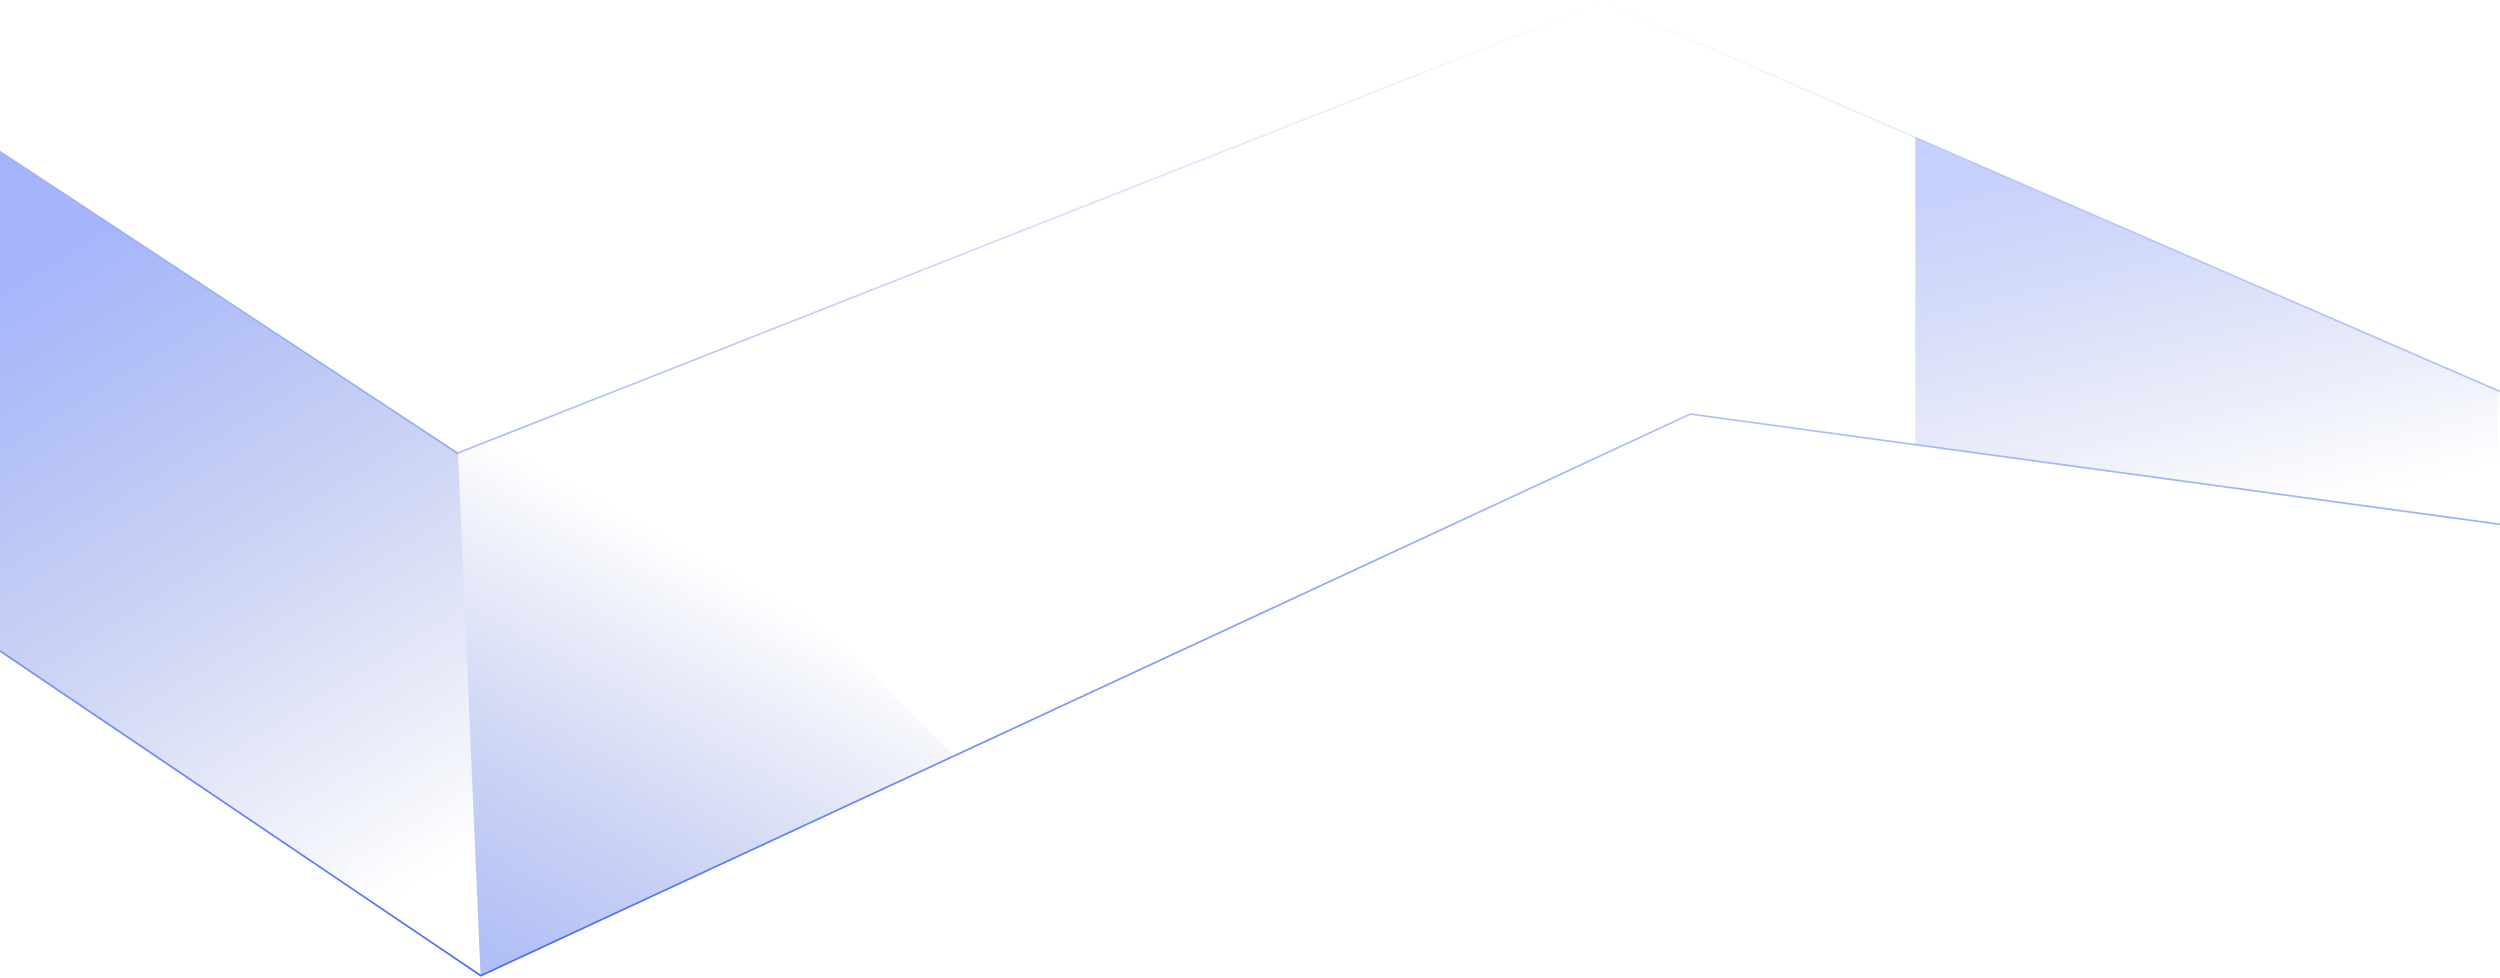
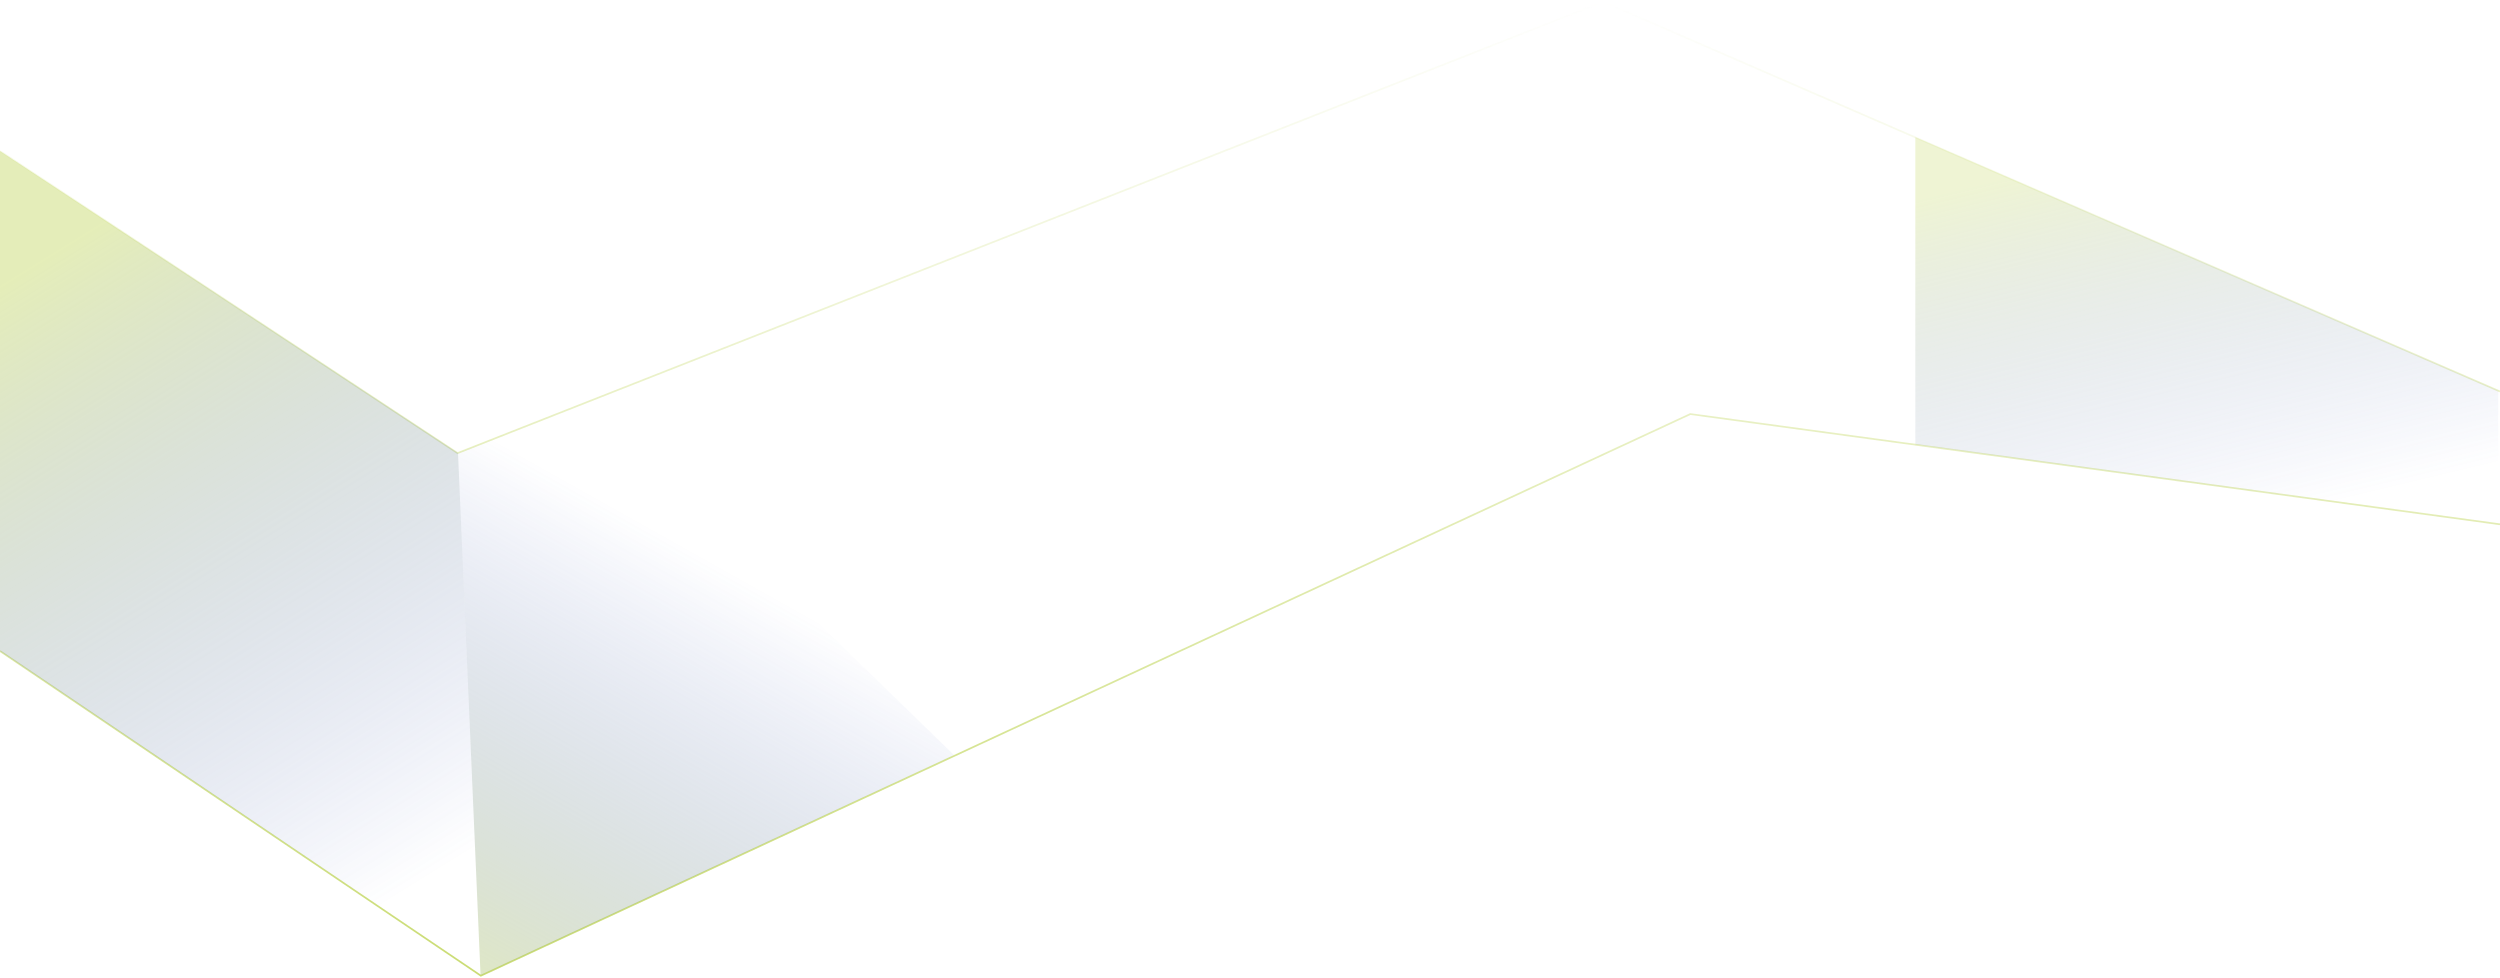
<svg xmlns="http://www.w3.org/2000/svg" xmlns:xlink="http://www.w3.org/1999/xlink" fill="none" height="563" viewBox="0 0 1440 563" width="1440">
  <linearGradient id="a" gradientUnits="userSpaceOnUse" x1="720" x2="720" y1="1" y2="562">
-     <stop offset="0" stop-color="#4a6cf7" stop-opacity="0" />
-     <stop offset="1" stop-color="#4a6cf7" />
+     <stop offset="0" stop-color="#cadc73" stop-opacity="0" />
+     <stop offset="1" stop-color="#cadc73" />
  </linearGradient>
  <linearGradient id="b">
-     <stop offset="0" stop-color="#4a6cf7" stop-opacity=".5" />
+     <stop offset="0" stop-color="#cadc73" stop-opacity=".5" />
    <stop offset="1" stop-color="#2441b6" stop-opacity="0" />
  </linearGradient>
  <linearGradient id="c" gradientUnits="userSpaceOnUse" x1="-18.987" x2="202.082" xlink:href="#b" y1="176.5" y2="533.363" />
  <linearGradient id="d" gradientUnits="userSpaceOnUse" x1="276.308" x2="430.232" xlink:href="#b" y1="609" y2="334.49" />
  <linearGradient id="e" gradientUnits="userSpaceOnUse" x1="1080.2" x2="1132.87" y1="121.062" y2="340.496">
-     <stop offset="0" stop-color="#4a6cf7" stop-opacity=".31" />
+     <stop offset="0" stop-color="#cadc73" stop-opacity=".31" />
    <stop offset="1" stop-color="#2441b6" stop-opacity="0" />
  </linearGradient>
  <path d="m0 87 263.536 174 659.834-260 516.63 224.5m0 76.5-466.409-63.5-696.63 323.5-276.961-187" stroke="url(#a)" />
  <path d="m276.808 561.5-12.991-300.5-263.817-174v288z" fill="url(#c)" />
  <path d="m339.764 231-75.947 30 12.991 301 272.81-127z" fill="url(#d)" />
  <path d="m1439 225-335.77-146v177l335.77 46z" fill="url(#e)" />
</svg>
